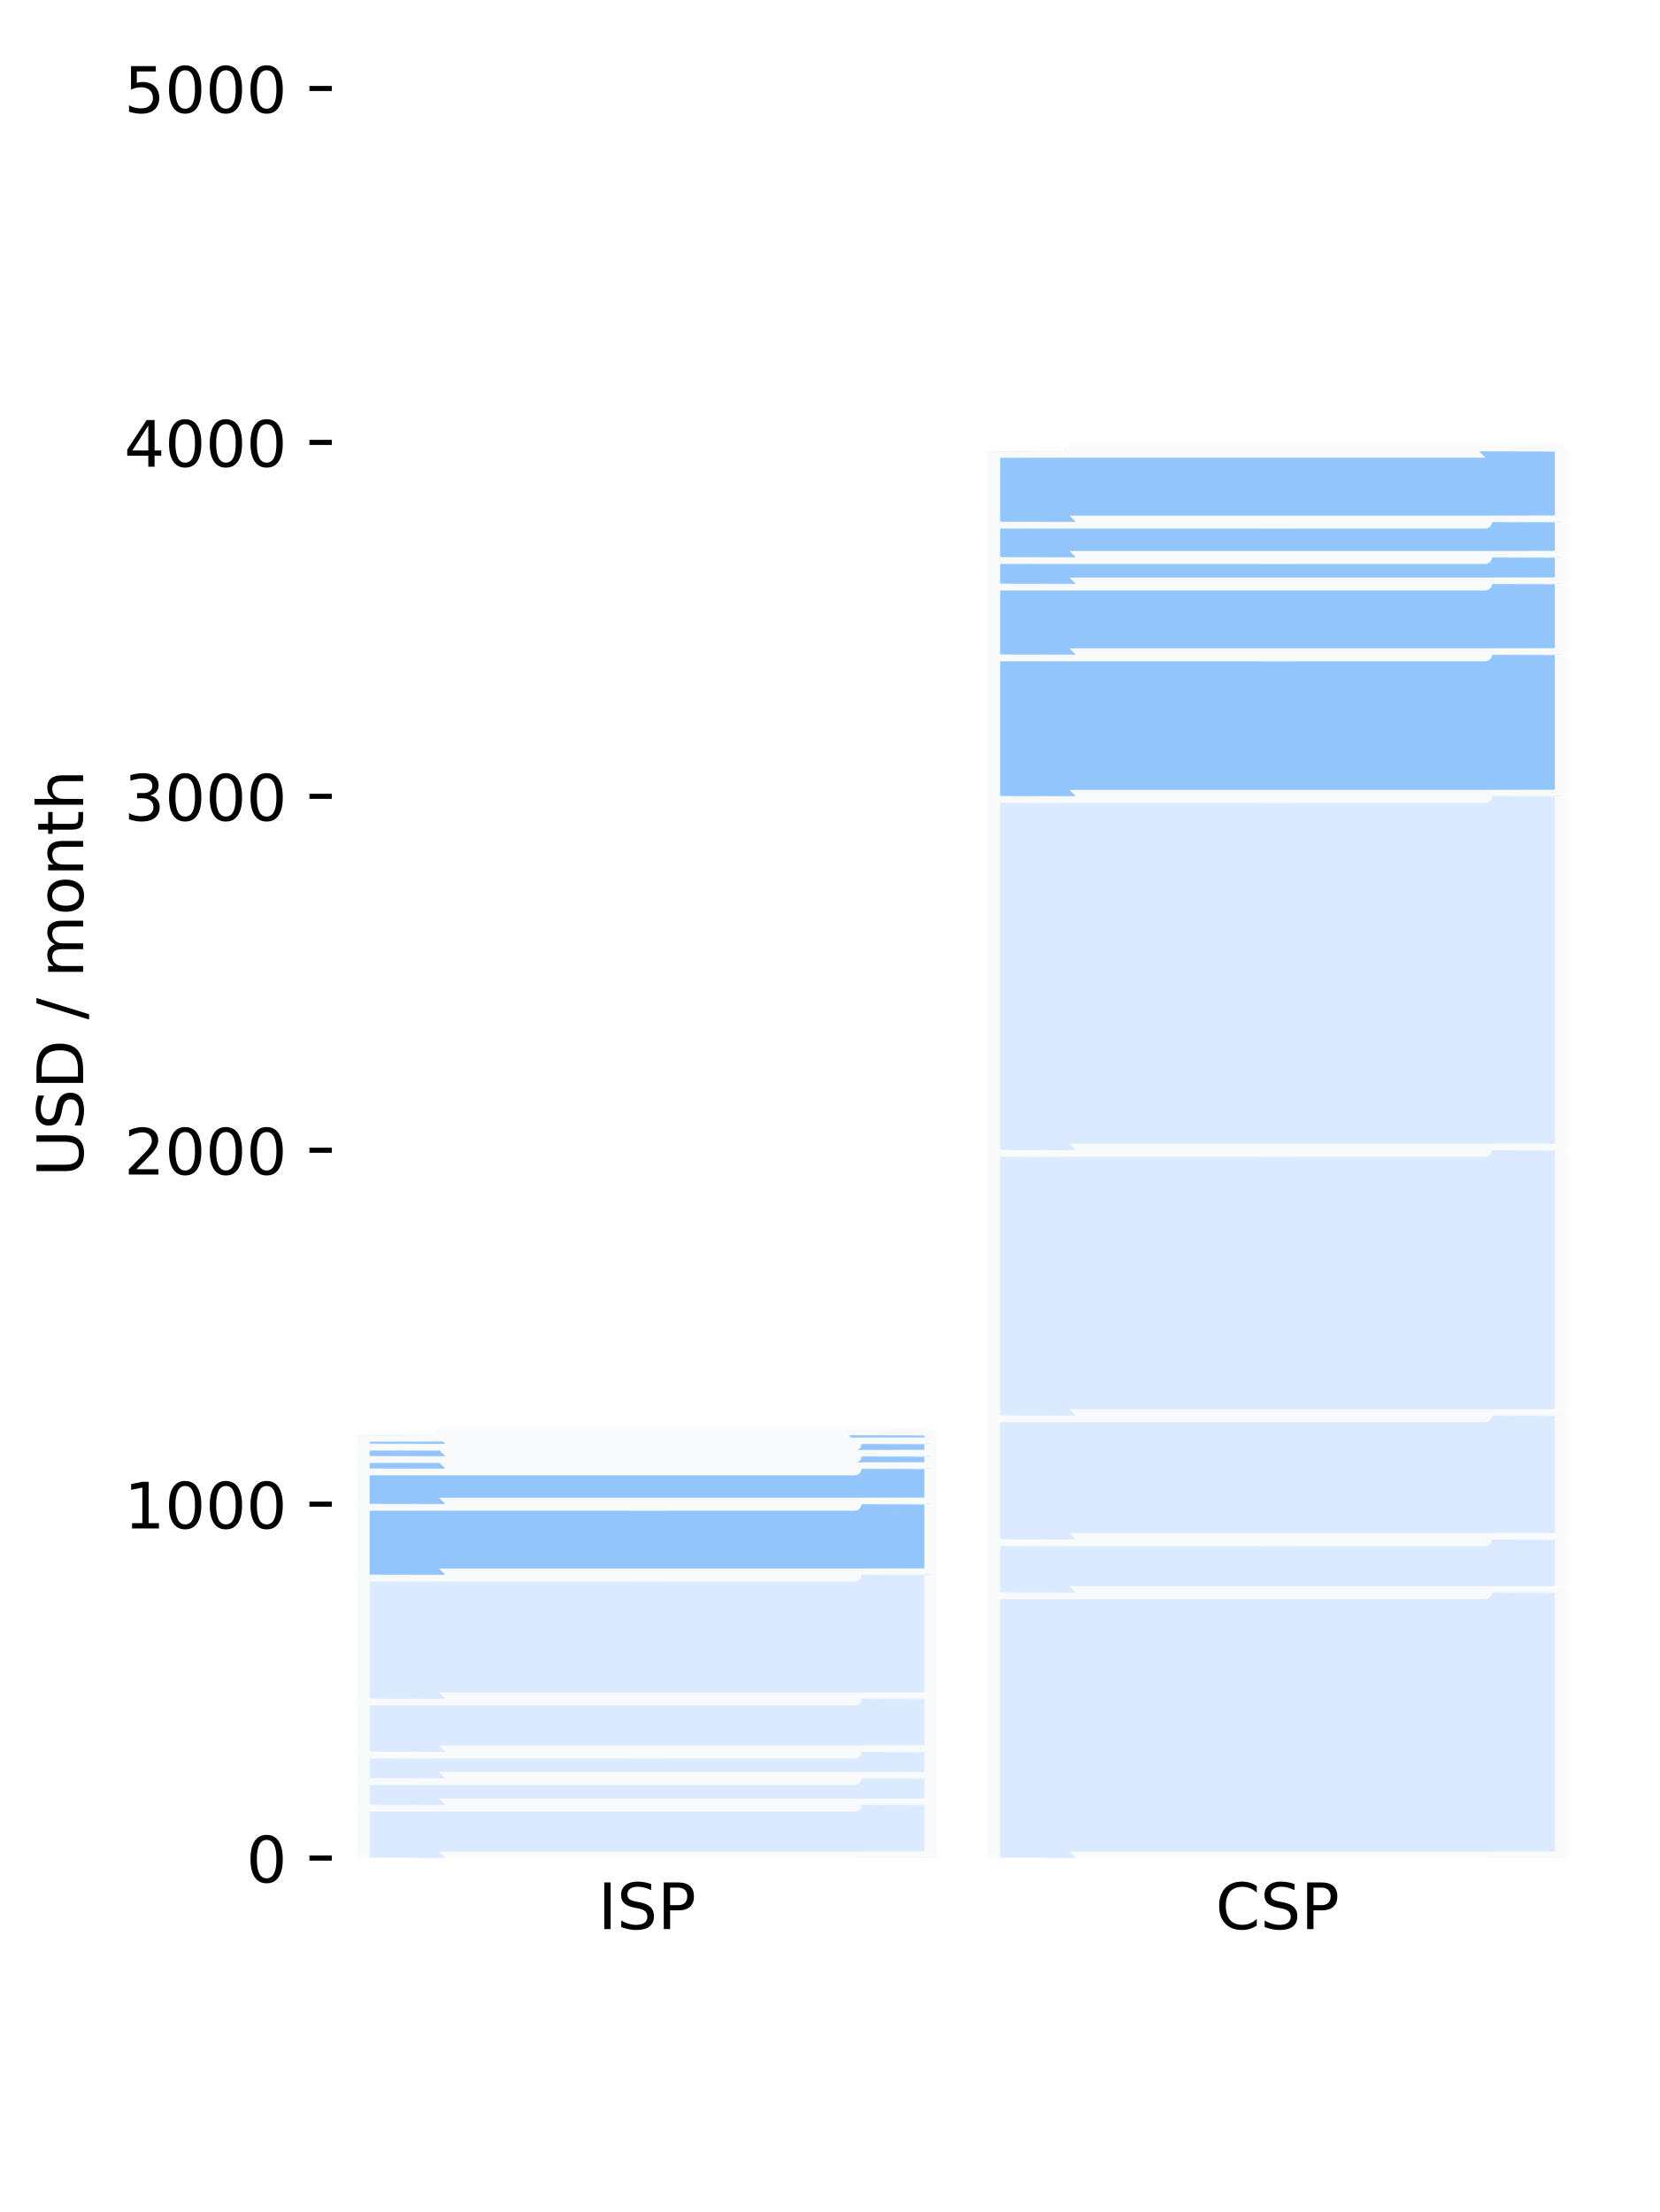
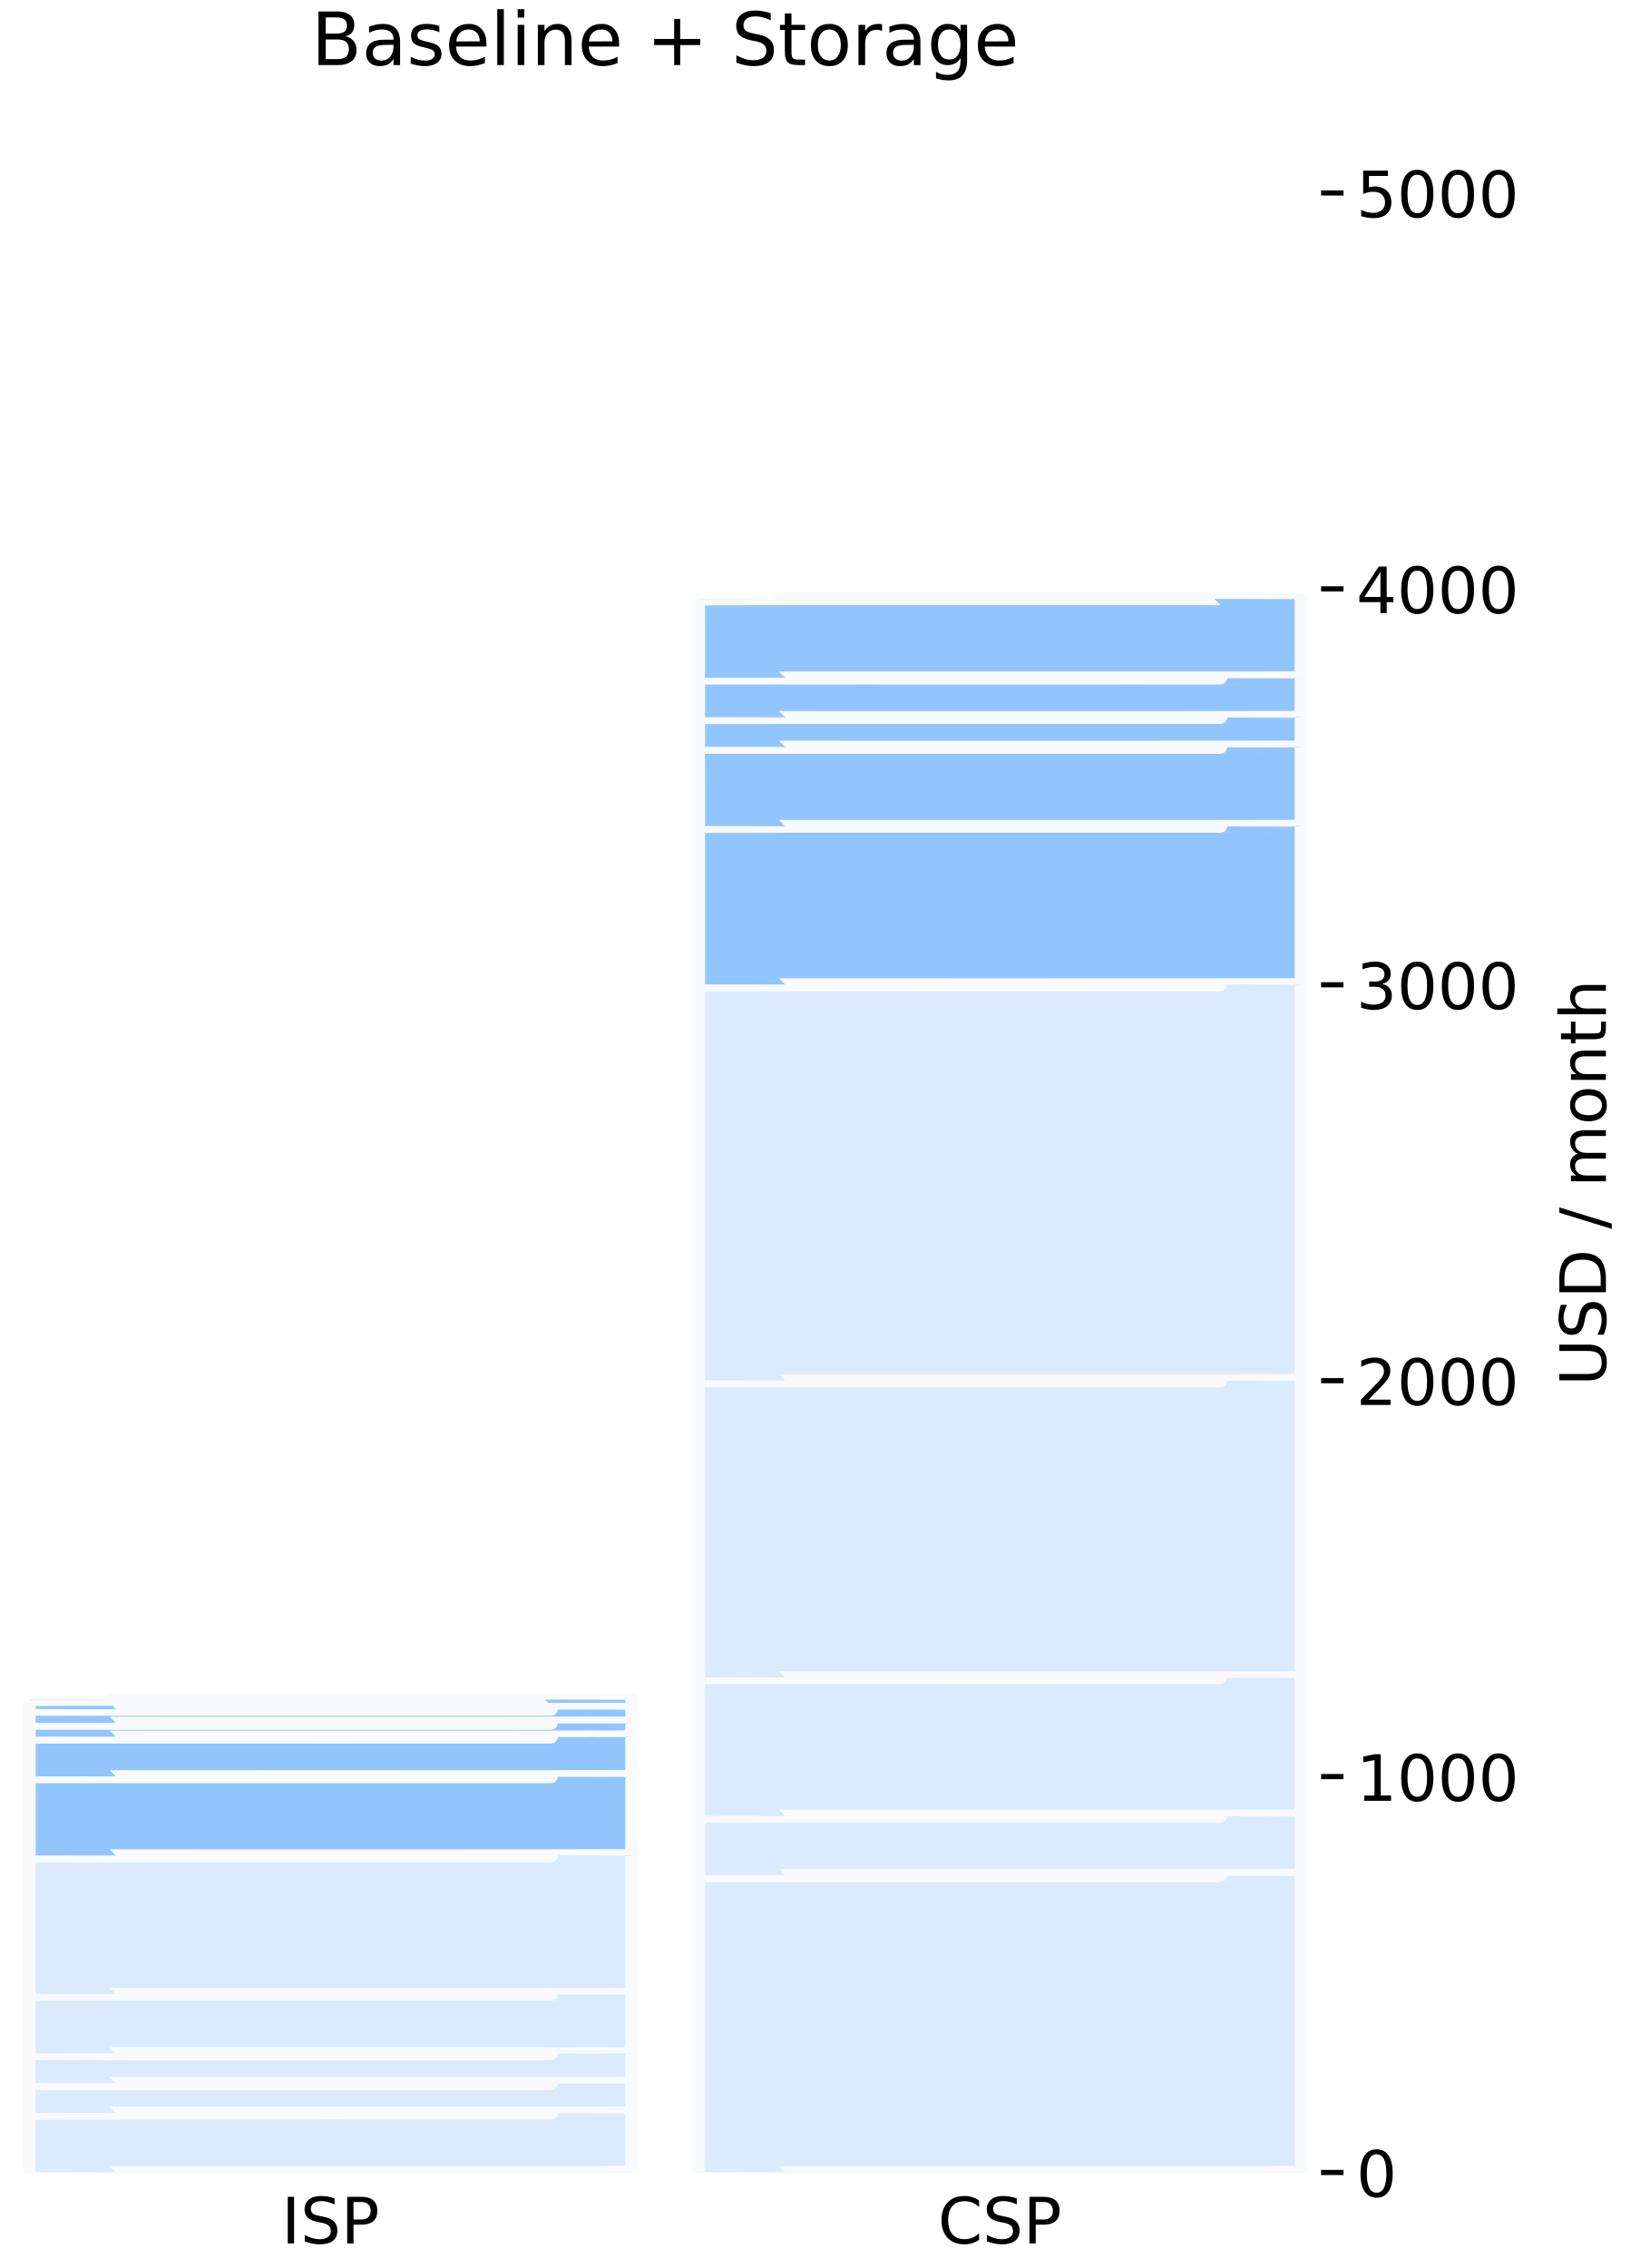
- <svg xmlns="http://www.w3.org/2000/svg" xmlns:xlink="http://www.w3.org/1999/xlink" width="259.2pt" height="345.6pt" viewBox="0 0 259.2 345.6" version="1.1">
+ <svg xmlns="http://www.w3.org/2000/svg" xmlns:xlink="http://www.w3.org/1999/xlink" width="255.031pt" height="354.718pt" viewBox="0 0 255.031 354.718" version="1.1">
  <defs>
    <style type="text/css">*{stroke-linejoin: round; stroke-linecap: butt}</style>
  </defs>
  <g id="figure_1">
    <g id="patch_1">
-       <path d="M 0 345.6  L 259.2 345.6  L 259.2 0  L 0 0  L 0 345.6  z " style="fill: none; opacity: 0" />
+       <path d="M 0 354.718  L 255.031 354.718  L 255.031 0  L 0 0  L 0 354.718  z " style="fill: none; opacity: 0" />
    </g>
    <g id="axes_1">
      <g id="patch_2">
-         <path d="M 51.84 290.304  L 248.832 290.304  L 248.832 13.824  L 51.84 13.824  L 51.84 290.304  z " style="fill: none" />
+         <path d="M 1.44 339.778  L 206.64 339.778  L 206.64 30.178  L 1.44 30.178  L 1.44 339.778  z " style="fill: none" />
      </g>
      <g id="patch_3">
-         <path d="M 104.043 290.304  L 98.133 290.304  Q 145.411 290.304 145.411 290.277  L 145.411 282.036  Q 145.411 282.01 98.133 282.01  L 104.043 282.01  Q 56.765 282.01 56.765 282.036  L 56.765 290.277  Q 56.765 290.304 104.043 290.304  z " clip-path="url(#p97efce671c)" style="fill: #dbeafe; stroke: #f8fafc; stroke-width: 2; stroke-linejoin: miter" />
+         <path d="M 54.834 339.778  L 48.552 339.778  Q 98.805 339.778 98.805 339.748  L 98.805 330.52  Q 98.805 330.49 48.552 330.49  L 54.834 330.49  Q 4.581 330.49 4.581 330.52  L 4.581 339.748  Q 4.581 339.778 54.834 339.778  z " clip-path="url(#pb05c12cb62)" style="fill: #dbeafe; stroke: #f8fafc; stroke-width: 2; stroke-linejoin: miter" />
      </g>
      <g id="patch_4">
-         <path d="M 104.043 282.01  L 98.133 282.01  Q 145.411 282.01 145.411 281.983  L 145.411 277.889  Q 145.411 277.862 98.133 277.862  L 104.043 277.862  Q 56.765 277.862 56.765 277.889  L 56.765 281.983  Q 56.765 282.01 104.043 282.01  z " clip-path="url(#p97efce671c)" style="fill: #dbeafe; stroke: #f8fafc; stroke-width: 2; stroke-linejoin: miter" />
+         <path d="M 54.834 330.49  L 48.552 330.49  Q 98.805 330.49 98.805 330.46  L 98.805 325.876  Q 98.805 325.846 48.552 325.846  L 54.834 325.846  Q 4.581 325.846 4.581 325.876  L 4.581 330.46  Q 4.581 330.49 54.834 330.49  z " clip-path="url(#pb05c12cb62)" style="fill: #dbeafe; stroke: #f8fafc; stroke-width: 2; stroke-linejoin: miter" />
      </g>
      <g id="patch_5">
-         <path d="M 104.043 277.862  L 98.133 277.862  Q 145.411 277.862 145.411 277.836  L 145.411 273.742  Q 145.411 273.715 98.133 273.715  L 104.043 273.715  Q 56.765 273.715 56.765 273.742  L 56.765 277.836  Q 56.765 277.862 104.043 277.862  z " clip-path="url(#p97efce671c)" style="fill: #dbeafe; stroke: #f8fafc; stroke-width: 2; stroke-linejoin: miter" />
+         <path d="M 54.834 325.846  L 48.552 325.846  Q 98.805 325.846 98.805 325.816  L 98.805 321.232  Q 98.805 321.202 48.552 321.202  L 54.834 321.202  Q 4.581 321.202 4.581 321.232  L 4.581 325.816  Q 4.581 325.846 54.834 325.846  z " clip-path="url(#pb05c12cb62)" style="fill: #dbeafe; stroke: #f8fafc; stroke-width: 2; stroke-linejoin: miter" />
      </g>
      <g id="patch_6">
-         <path d="M 104.043 273.715  L 98.133 273.715  Q 145.411 273.715 145.411 273.689  L 145.411 265.447  Q 145.411 265.421 98.133 265.421  L 104.043 265.421  Q 56.765 265.421 56.765 265.447  L 56.765 273.689  Q 56.765 273.715 104.043 273.715  z " clip-path="url(#p97efce671c)" style="fill: #dbeafe; stroke: #f8fafc; stroke-width: 2; stroke-linejoin: miter" />
+         <path d="M 54.834 321.202  L 48.552 321.202  Q 98.805 321.202 98.805 321.172  L 98.805 311.944  Q 98.805 311.914 48.552 311.914  L 54.834 311.914  Q 4.581 311.914 4.581 311.944  L 4.581 321.172  Q 4.581 321.202 54.834 321.202  z " clip-path="url(#pb05c12cb62)" style="fill: #dbeafe; stroke: #f8fafc; stroke-width: 2; stroke-linejoin: miter" />
      </g>
      <g id="patch_7">
-         <path d="M 104.043 265.421  L 98.133 265.421  Q 145.411 265.421 145.411 265.394  L 145.411 246.094  Q 145.411 246.067 98.133 246.067  L 104.043 246.067  Q 56.765 246.067 56.765 246.094  L 56.765 265.394  Q 56.765 265.421 104.043 265.421  z " clip-path="url(#p97efce671c)" style="fill: #dbeafe; stroke: #f8fafc; stroke-width: 2; stroke-linejoin: miter" />
+         <path d="M 54.834 311.914  L 48.552 311.914  Q 98.805 311.914 98.805 311.884  L 98.805 290.272  Q 98.805 290.242 48.552 290.242  L 54.834 290.242  Q 4.581 290.242 4.581 290.272  L 4.581 311.884  Q 4.581 311.914 54.834 311.914  z " clip-path="url(#pb05c12cb62)" style="fill: #dbeafe; stroke: #f8fafc; stroke-width: 2; stroke-linejoin: miter" />
      </g>
      <g id="patch_8">
-         <path d="M 104.043 246.067  L 98.133 246.067  Q 145.411 246.067 145.411 246.041  L 145.411 235.035  Q 145.411 235.008 98.133 235.008  L 104.043 235.008  Q 56.765 235.008 56.765 235.035  L 56.765 246.041  Q 56.765 246.067 104.043 246.067  z " clip-path="url(#p97efce671c)" style="fill: #93c5fd; stroke: #f8fafc; stroke-width: 2; stroke-linejoin: miter" />
+         <path d="M 54.834 290.242  L 48.552 290.242  Q 98.805 290.242 98.805 290.212  L 98.805 277.888  Q 98.805 277.858 48.552 277.858  L 54.834 277.858  Q 4.581 277.858 4.581 277.888  L 4.581 290.212  Q 4.581 290.242 54.834 290.242  z " clip-path="url(#pb05c12cb62)" style="fill: #93c5fd; stroke: #f8fafc; stroke-width: 2; stroke-linejoin: miter" />
      </g>
      <g id="patch_9">
-         <path d="M 104.043 235.008  L 98.133 235.008  Q 145.411 235.008 145.411 234.981  L 145.411 229.505  Q 145.411 229.478 98.133 229.478  L 104.043 229.478  Q 56.765 229.478 56.765 229.505  L 56.765 234.981  Q 56.765 235.008 104.043 235.008  z " clip-path="url(#p97efce671c)" style="fill: #93c5fd; stroke: #f8fafc; stroke-width: 2; stroke-linejoin: miter" />
+         <path d="M 54.834 277.858  L 48.552 277.858  Q 98.805 277.858 98.805 277.828  L 98.805 271.696  Q 98.805 271.666 48.552 271.666  L 54.834 271.666  Q 4.581 271.666 4.581 271.696  L 4.581 277.828  Q 4.581 277.858 54.834 277.858  z " clip-path="url(#pb05c12cb62)" style="fill: #93c5fd; stroke: #f8fafc; stroke-width: 2; stroke-linejoin: miter" />
      </g>
      <g id="patch_10">
-         <path d="M 104.043 229.478  L 98.133 229.478  Q 145.411 229.478 145.411 229.452  L 145.411 227.57  Q 145.411 227.543 98.133 227.543  L 104.043 227.543  Q 56.765 227.543 56.765 227.57  L 56.765 229.452  Q 56.765 229.478 104.043 229.478  z " clip-path="url(#p97efce671c)" style="fill: #93c5fd; stroke: #f8fafc; stroke-width: 2; stroke-linejoin: miter" />
+         <path d="M 54.834 271.666  L 48.552 271.666  Q 98.805 271.666 98.805 271.636  L 98.805 269.529  Q 98.805 269.499 48.552 269.499  L 54.834 269.499  Q 4.581 269.499 4.581 269.529  L 4.581 271.636  Q 4.581 271.666 54.834 271.666  z " clip-path="url(#pb05c12cb62)" style="fill: #93c5fd; stroke: #f8fafc; stroke-width: 2; stroke-linejoin: miter" />
      </g>
      <g id="patch_11">
-         <path d="M 104.043 227.543  L 98.133 227.543  Q 145.411 227.543 145.411 227.516  L 145.411 225.634  Q 145.411 225.608 98.133 225.608  L 104.043 225.608  Q 56.765 225.608 56.765 225.634  L 56.765 227.516  Q 56.765 227.543 104.043 227.543  z " clip-path="url(#p97efce671c)" style="fill: #93c5fd; stroke: #f8fafc; stroke-width: 2; stroke-linejoin: miter" />
+         <path d="M 54.834 269.499  L 48.552 269.499  Q 98.805 269.499 98.805 269.469  L 98.805 267.362  Q 98.805 267.332 48.552 267.332  L 54.834 267.332  Q 4.581 267.332 4.581 267.362  L 4.581 269.469  Q 4.581 269.499 54.834 269.499  z " clip-path="url(#pb05c12cb62)" style="fill: #93c5fd; stroke: #f8fafc; stroke-width: 2; stroke-linejoin: miter" />
      </g>
      <g id="patch_12">
-         <path d="M 104.043 225.608  L 98.133 225.608  Q 145.411 225.608 145.411 225.581  L 145.411 224.252  Q 145.411 224.225 98.133 224.225  L 104.043 224.225  Q 56.765 224.225 56.765 224.252  L 56.765 225.581  Q 56.765 225.608 104.043 225.608  z " clip-path="url(#p97efce671c)" style="fill: #93c5fd; stroke: #f8fafc; stroke-width: 2; stroke-linejoin: miter" />
+         <path d="M 54.834 267.332  L 48.552 267.332  Q 98.805 267.332 98.805 267.302  L 98.805 265.814  Q 98.805 265.784 48.552 265.784  L 54.834 265.784  Q 4.581 265.784 4.581 265.814  L 4.581 267.302  Q 4.581 267.332 54.834 267.332  z " clip-path="url(#pb05c12cb62)" style="fill: #93c5fd; stroke: #f8fafc; stroke-width: 2; stroke-linejoin: miter" />
      </g>
      <g id="patch_13">
-         <path d="M 202.539 290.304  L 196.629 290.304  Q 243.907 290.304 243.907 290.277  L 243.907 248.859  Q 243.907 248.832 196.629 248.832  L 202.539 248.832  Q 155.261 248.832 155.261 248.859  L 155.261 290.277  Q 155.261 290.304 202.539 290.304  z " clip-path="url(#p97efce671c)" style="fill: #dbeafe; stroke: #f8fafc; stroke-width: 2; stroke-linejoin: miter" />
+         <path d="M 159.528 339.778  L 153.246 339.778  Q 203.499 339.778 203.499 339.748  L 203.499 293.368  Q 203.499 293.338 153.246 293.338  L 159.528 293.338  Q 109.275 293.338 109.275 293.368  L 109.275 339.748  Q 109.275 339.778 159.528 339.778  z " clip-path="url(#pb05c12cb62)" style="fill: #dbeafe; stroke: #f8fafc; stroke-width: 2; stroke-linejoin: miter" />
      </g>
      <g id="patch_14">
-         <path d="M 202.539 248.832  L 196.629 248.832  Q 243.907 248.832 243.907 248.805  L 243.907 240.564  Q 243.907 240.538 196.629 240.538  L 202.539 240.538  Q 155.261 240.538 155.261 240.564  L 155.261 248.805  Q 155.261 248.832 202.539 248.832  z " clip-path="url(#p97efce671c)" style="fill: #dbeafe; stroke: #f8fafc; stroke-width: 2; stroke-linejoin: miter" />
+         <path d="M 159.528 293.338  L 153.246 293.338  Q 203.499 293.338 203.499 293.308  L 203.499 284.08  Q 203.499 284.05 153.246 284.05  L 159.528 284.05  Q 109.275 284.05 109.275 284.08  L 109.275 293.308  Q 109.275 293.338 159.528 293.338  z " clip-path="url(#pb05c12cb62)" style="fill: #dbeafe; stroke: #f8fafc; stroke-width: 2; stroke-linejoin: miter" />
      </g>
      <g id="patch_15">
-         <path d="M 202.539 240.538  L 196.629 240.538  Q 243.907 240.538 243.907 240.511  L 243.907 221.211  Q 243.907 221.184 196.629 221.184  L 202.539 221.184  Q 155.261 221.184 155.261 221.211  L 155.261 240.511  Q 155.261 240.538 202.539 240.538  z " clip-path="url(#p97efce671c)" style="fill: #dbeafe; stroke: #f8fafc; stroke-width: 2; stroke-linejoin: miter" />
+         <path d="M 159.528 284.05  L 153.246 284.05  Q 203.499 284.05 203.499 284.02  L 203.499 262.408  Q 203.499 262.378 153.246 262.378  L 159.528 262.378  Q 109.275 262.378 109.275 262.408  L 109.275 284.02  Q 109.275 284.05 159.528 284.05  z " clip-path="url(#pb05c12cb62)" style="fill: #dbeafe; stroke: #f8fafc; stroke-width: 2; stroke-linejoin: miter" />
      </g>
      <g id="patch_16">
-         <path d="M 202.539 221.184  L 196.629 221.184  Q 243.907 221.184 243.907 221.157  L 243.907 179.739  Q 243.907 179.712 196.629 179.712  L 202.539 179.712  Q 155.261 179.712 155.261 179.739  L 155.261 221.157  Q 155.261 221.184 202.539 221.184  z " clip-path="url(#p97efce671c)" style="fill: #dbeafe; stroke: #f8fafc; stroke-width: 2; stroke-linejoin: miter" />
+         <path d="M 159.528 262.378  L 153.246 262.378  Q 203.499 262.378 203.499 262.348  L 203.499 215.968  Q 203.499 215.938 153.246 215.938  L 159.528 215.938  Q 109.275 215.938 109.275 215.968  L 109.275 262.348  Q 109.275 262.378 159.528 262.378  z " clip-path="url(#pb05c12cb62)" style="fill: #dbeafe; stroke: #f8fafc; stroke-width: 2; stroke-linejoin: miter" />
      </g>
      <g id="patch_17">
-         <path d="M 202.539 179.712  L 196.629 179.712  Q 243.907 179.712 243.907 179.685  L 243.907 124.443  Q 243.907 124.416 196.629 124.416  L 202.539 124.416  Q 155.261 124.416 155.261 124.443  L 155.261 179.685  Q 155.261 179.712 202.539 179.712  z " clip-path="url(#p97efce671c)" style="fill: #dbeafe; stroke: #f8fafc; stroke-width: 2; stroke-linejoin: miter" />
+         <path d="M 159.528 215.938  L 153.246 215.938  Q 203.499 215.938 203.499 215.908  L 203.499 154.048  Q 203.499 154.018 153.246 154.018  L 159.528 154.018  Q 109.275 154.018 109.275 154.048  L 109.275 215.908  Q 109.275 215.938 159.528 215.938  z " clip-path="url(#pb05c12cb62)" style="fill: #dbeafe; stroke: #f8fafc; stroke-width: 2; stroke-linejoin: miter" />
      </g>
      <g id="patch_18">
-         <path d="M 202.539 124.416  L 196.629 124.416  Q 243.907 124.416 243.907 124.389  L 243.907 102.324  Q 243.907 102.298 196.629 102.298  L 202.539 102.298  Q 155.261 102.298 155.261 102.324  L 155.261 124.389  Q 155.261 124.416 202.539 124.416  z " clip-path="url(#p97efce671c)" style="fill: #93c5fd; stroke: #f8fafc; stroke-width: 2; stroke-linejoin: miter" />
+         <path d="M 159.528 154.018  L 153.246 154.018  Q 203.499 154.018 203.499 153.988  L 203.499 129.28  Q 203.499 129.25 153.246 129.25  L 159.528 129.25  Q 109.275 129.25 109.275 129.28  L 109.275 153.988  Q 109.275 154.018 159.528 154.018  z " clip-path="url(#pb05c12cb62)" style="fill: #93c5fd; stroke: #f8fafc; stroke-width: 2; stroke-linejoin: miter" />
      </g>
      <g id="patch_19">
-         <path d="M 202.539 102.298  L 196.629 102.298  Q 243.907 102.298 243.907 102.271  L 243.907 91.265  Q 243.907 91.238 196.629 91.238  L 202.539 91.238  Q 155.261 91.238 155.261 91.265  L 155.261 102.271  Q 155.261 102.298 202.539 102.298  z " clip-path="url(#p97efce671c)" style="fill: #93c5fd; stroke: #f8fafc; stroke-width: 2; stroke-linejoin: miter" />
+         <path d="M 159.528 129.25  L 153.246 129.25  Q 203.499 129.25 203.499 129.22  L 203.499 116.896  Q 203.499 116.866 153.246 116.866  L 159.528 116.866  Q 109.275 116.866 109.275 116.896  L 109.275 129.22  Q 109.275 129.25 159.528 129.25  z " clip-path="url(#pb05c12cb62)" style="fill: #93c5fd; stroke: #f8fafc; stroke-width: 2; stroke-linejoin: miter" />
      </g>
      <g id="patch_20">
-         <path d="M 202.539 91.238  L 196.629 91.238  Q 243.907 91.238 243.907 91.212  L 243.907 87.118  Q 243.907 87.091 196.629 87.091  L 202.539 87.091  Q 155.261 87.091 155.261 87.118  L 155.261 91.212  Q 155.261 91.238 202.539 91.238  z " clip-path="url(#p97efce671c)" style="fill: #93c5fd; stroke: #f8fafc; stroke-width: 2; stroke-linejoin: miter" />
+         <path d="M 159.528 116.866  L 153.246 116.866  Q 203.499 116.866 203.499 116.836  L 203.499 112.252  Q 203.499 112.222 153.246 112.222  L 159.528 112.222  Q 109.275 112.222 109.275 112.252  L 109.275 116.836  Q 109.275 116.866 159.528 116.866  z " clip-path="url(#pb05c12cb62)" style="fill: #93c5fd; stroke: #f8fafc; stroke-width: 2; stroke-linejoin: miter" />
      </g>
      <g id="patch_21">
-         <path d="M 202.539 87.091  L 196.629 87.091  Q 243.907 87.091 243.907 87.065  L 243.907 81.588  Q 243.907 81.562 196.629 81.562  L 202.539 81.562  Q 155.261 81.562 155.261 81.588  L 155.261 87.065  Q 155.261 87.091 202.539 87.091  z " clip-path="url(#p97efce671c)" style="fill: #93c5fd; stroke: #f8fafc; stroke-width: 2; stroke-linejoin: miter" />
+         <path d="M 159.528 112.222  L 153.246 112.222  Q 203.499 112.222 203.499 112.192  L 203.499 106.06  Q 203.499 106.03 153.246 106.03  L 159.528 106.03  Q 109.275 106.03 109.275 106.06  L 109.275 112.192  Q 109.275 112.222 159.528 112.222  z " clip-path="url(#pb05c12cb62)" style="fill: #93c5fd; stroke: #f8fafc; stroke-width: 2; stroke-linejoin: miter" />
      </g>
      <g id="patch_22">
-         <path d="M 202.539 81.562  L 196.629 81.562  Q 243.907 81.562 243.907 81.535  L 243.907 70.529  Q 243.907 70.502 196.629 70.502  L 202.539 70.502  Q 155.261 70.502 155.261 70.529  L 155.261 81.535  Q 155.261 81.562 202.539 81.562  z " clip-path="url(#p97efce671c)" style="fill: #93c5fd; stroke: #f8fafc; stroke-width: 2; stroke-linejoin: miter" />
+         <path d="M 159.528 106.03  L 153.246 106.03  Q 203.499 106.03 203.499 106  L 203.499 93.676  Q 203.499 93.646 153.246 93.646  L 159.528 93.646  Q 109.275 93.646 109.275 93.676  L 109.275 106  Q 109.275 106.03 159.528 106.03  z " clip-path="url(#pb05c12cb62)" style="fill: #93c5fd; stroke: #f8fafc; stroke-width: 2; stroke-linejoin: miter" />
      </g>
      <g id="matplotlib.axis_1">
        <g id="xtick_1">
          <g id="line2d_1" />
          <g id="text_1">
-             <g transform="translate(93.42394 301.4017) scale(0.1 -0.1)">
+             <g transform="translate(44.029 350.8759) scale(0.1 -0.1)">
              <defs>
                <path id="DejaVuSans-2c" d="M 628 4666  L 1259 4666  L 1259 0  L 628 0  L 628 4666  z " transform="scale(0.015625)" />
                <path id="DejaVuSans-36" d="M 3425 4513  L 3425 3897  Q 3066 4069 2747 4153  Q 2428 4238 2131 4238  Q 1616 4238 1336 4038  Q 1056 3838 1056 3469  Q 1056 3159 1242 3001  Q 1428 2844 1947 2747  L 2328 2669  Q 3034 2534 3370 2195  Q 3706 1856 3706 1288  Q 3706 609 3251 259  Q 2797 -91 1919 -91  Q 1588 -91 1214 -16  Q 841 59 441 206  L 441 856  Q 825 641 1194 531  Q 1563 422 1919 422  Q 2459 422 2753 634  Q 3047 847 3047 1241  Q 3047 1584 2836 1778  Q 2625 1972 2144 2069  L 1759 2144  Q 1053 2284 737 2584  Q 422 2884 422 3419  Q 422 4038 858 4394  Q 1294 4750 2059 4750  Q 2388 4750 2728 4690  Q 3069 4631 3425 4513  z " transform="scale(0.015625)" />
                <path id="DejaVuSans-33" d="M 1259 4147  L 1259 2394  L 2053 2394  Q 2494 2394 2734 2622  Q 2975 2850 2975 3272  Q 2975 3691 2734 3919  Q 2494 4147 2053 4147  L 1259 4147  z M 628 4666  L 2053 4666  Q 2838 4666 3239 4311  Q 3641 3956 3641 3272  Q 3641 2581 3239 2228  Q 2838 1875 2053 1875  L 1259 1875  L 1259 0  L 628 0  L 628 4666  z " transform="scale(0.015625)" />
              </defs>
              <use xlink:href="#DejaVuSans-2c" />
              <use xlink:href="#DejaVuSans-36" transform="translate(29.5 0)" />
              <use xlink:href="#DejaVuSans-33" transform="translate(92.98438 0)" />
            </g>
          </g>
        </g>
        <g id="xtick_2">
          <g id="line2d_2" />
          <g id="text_2">
-             <g transform="translate(189.9035 301.4017) scale(0.1 -0.1)">
+             <g transform="translate(146.7065 350.8759) scale(0.1 -0.1)">
              <defs>
                <path id="DejaVuSans-26" d="M 4122 4306  L 4122 3641  Q 3803 3938 3442 4084  Q 3081 4231 2675 4231  Q 1875 4231 1450 3742  Q 1025 3253 1025 2328  Q 1025 1406 1450 917  Q 1875 428 2675 428  Q 3081 428 3442 575  Q 3803 722 4122 1019  L 4122 359  Q 3791 134 3420 21  Q 3050 -91 2638 -91  Q 1578 -91 968 557  Q 359 1206 359 2328  Q 359 3453 968 4101  Q 1578 4750 2638 4750  Q 3056 4750 3426 4639  Q 3797 4528 4122 4306  z " transform="scale(0.015625)" />
              </defs>
              <use xlink:href="#DejaVuSans-26" />
              <use xlink:href="#DejaVuSans-36" transform="translate(69.82812 0)" />
              <use xlink:href="#DejaVuSans-33" transform="translate(133.3125 0)" />
            </g>
          </g>
        </g>
      </g>
      <g id="matplotlib.axis_2">
        <g id="ytick_1">
          <g id="line2d_3">
            <defs>
-               <path id="m1641be51a8" d="M 0 0  L -3.5 0  " style="stroke: #000000; stroke-width: 0.8" />
+               <path id="mb7cef22478" d="M 0 0  L 3.5 0  " style="stroke: #000000; stroke-width: 0.8" />
            </defs>
            <g>
-               <use xlink:href="#m1641be51a8" x="51.84" y="290.304" style="stroke: #000000; stroke-width: 0.8" />
+               <use xlink:href="#mb7cef22478" x="206.64" y="339.778" style="stroke: #000000; stroke-width: 0.8" />
            </g>
          </g>
          <g id="text_3">
-             <g transform="translate(38.4775 294.1028) scale(0.1 -0.1)">
+             <g transform="translate(212.14 343.577) scale(0.1 -0.1)">
              <defs>
                <path id="DejaVuSans-13" d="M 2034 4250  Q 1547 4250 1301 3770  Q 1056 3291 1056 2328  Q 1056 1369 1301 889  Q 1547 409 2034 409  Q 2525 409 2770 889  Q 3016 1369 3016 2328  Q 3016 3291 2770 3770  Q 2525 4250 2034 4250  z M 2034 4750  Q 2819 4750 3233 4129  Q 3647 3509 3647 2328  Q 3647 1150 3233 529  Q 2819 -91 2034 -91  Q 1250 -91 836 529  Q 422 1150 422 2328  Q 422 3509 836 4129  Q 1250 4750 2034 4750  z " transform="scale(0.015625)" />
              </defs>
              <use xlink:href="#DejaVuSans-13" />
            </g>
          </g>
        </g>
        <g id="ytick_2">
          <g id="line2d_4">
            <g>
-               <use xlink:href="#m1641be51a8" x="51.84" y="235.008" style="stroke: #000000; stroke-width: 0.8" />
+               <use xlink:href="#mb7cef22478" x="206.64" y="277.858" style="stroke: #000000; stroke-width: 0.8" />
            </g>
          </g>
          <g id="text_4">
-             <g transform="translate(19.39 238.8068) scale(0.1 -0.1)">
+             <g transform="translate(212.14 281.657) scale(0.1 -0.1)">
              <defs>
                <path id="DejaVuSans-14" d="M 794 531  L 1825 531  L 1825 4091  L 703 3866  L 703 4441  L 1819 4666  L 2450 4666  L 2450 531  L 3481 531  L 3481 0  L 794 0  L 794 531  z " transform="scale(0.015625)" />
              </defs>
              <use xlink:href="#DejaVuSans-14" />
              <use xlink:href="#DejaVuSans-13" transform="translate(63.625 0)" />
              <use xlink:href="#DejaVuSans-13" transform="translate(127.25 0)" />
              <use xlink:href="#DejaVuSans-13" transform="translate(190.875 0)" />
            </g>
          </g>
        </g>
        <g id="ytick_3">
          <g id="line2d_5">
            <g>
-               <use xlink:href="#m1641be51a8" x="51.84" y="179.712" style="stroke: #000000; stroke-width: 0.8" />
+               <use xlink:href="#mb7cef22478" x="206.64" y="215.938" style="stroke: #000000; stroke-width: 0.8" />
            </g>
          </g>
          <g id="text_5">
-             <g transform="translate(19.39 183.5108) scale(0.1 -0.1)">
+             <g transform="translate(212.14 219.737) scale(0.1 -0.1)">
              <defs>
                <path id="DejaVuSans-15" d="M 1228 531  L 3431 531  L 3431 0  L 469 0  L 469 531  Q 828 903 1448 1529  Q 2069 2156 2228 2338  Q 2531 2678 2651 2914  Q 2772 3150 2772 3378  Q 2772 3750 2511 3984  Q 2250 4219 1831 4219  Q 1534 4219 1204 4116  Q 875 4013 500 3803  L 500 4441  Q 881 4594 1212 4672  Q 1544 4750 1819 4750  Q 2544 4750 2975 4387  Q 3406 4025 3406 3419  Q 3406 3131 3298 2873  Q 3191 2616 2906 2266  Q 2828 2175 2409 1742  Q 1991 1309 1228 531  z " transform="scale(0.015625)" />
              </defs>
              <use xlink:href="#DejaVuSans-15" />
              <use xlink:href="#DejaVuSans-13" transform="translate(63.625 0)" />
              <use xlink:href="#DejaVuSans-13" transform="translate(127.25 0)" />
              <use xlink:href="#DejaVuSans-13" transform="translate(190.875 0)" />
            </g>
          </g>
        </g>
        <g id="ytick_4">
          <g id="line2d_6">
            <g>
-               <use xlink:href="#m1641be51a8" x="51.84" y="124.416" style="stroke: #000000; stroke-width: 0.8" />
+               <use xlink:href="#mb7cef22478" x="206.64" y="154.018" style="stroke: #000000; stroke-width: 0.8" />
            </g>
          </g>
          <g id="text_6">
-             <g transform="translate(19.39 128.2148) scale(0.1 -0.1)">
+             <g transform="translate(212.14 157.817) scale(0.1 -0.1)">
              <defs>
                <path id="DejaVuSans-16" d="M 2597 2516  Q 3050 2419 3304 2112  Q 3559 1806 3559 1356  Q 3559 666 3084 287  Q 2609 -91 1734 -91  Q 1441 -91 1130 -33  Q 819 25 488 141  L 488 750  Q 750 597 1062 519  Q 1375 441 1716 441  Q 2309 441 2620 675  Q 2931 909 2931 1356  Q 2931 1769 2642 2001  Q 2353 2234 1838 2234  L 1294 2234  L 1294 2753  L 1863 2753  Q 2328 2753 2575 2939  Q 2822 3125 2822 3475  Q 2822 3834 2567 4026  Q 2313 4219 1838 4219  Q 1578 4219 1281 4162  Q 984 4106 628 3988  L 628 4550  Q 988 4650 1302 4700  Q 1616 4750 1894 4750  Q 2613 4750 3031 4423  Q 3450 4097 3450 3541  Q 3450 3153 3228 2886  Q 3006 2619 2597 2516  z " transform="scale(0.015625)" />
              </defs>
              <use xlink:href="#DejaVuSans-16" />
              <use xlink:href="#DejaVuSans-13" transform="translate(63.625 0)" />
              <use xlink:href="#DejaVuSans-13" transform="translate(127.25 0)" />
              <use xlink:href="#DejaVuSans-13" transform="translate(190.875 0)" />
            </g>
          </g>
        </g>
        <g id="ytick_5">
          <g id="line2d_7">
            <g>
-               <use xlink:href="#m1641be51a8" x="51.84" y="69.12" style="stroke: #000000; stroke-width: 0.8" />
+               <use xlink:href="#mb7cef22478" x="206.64" y="92.098" style="stroke: #000000; stroke-width: 0.8" />
            </g>
          </g>
          <g id="text_7">
-             <g transform="translate(19.39 72.91883) scale(0.1 -0.1)">
+             <g transform="translate(212.14 95.89703) scale(0.1 -0.1)">
              <defs>
                <path id="DejaVuSans-17" d="M 2419 4116  L 825 1625  L 2419 1625  L 2419 4116  z M 2253 4666  L 3047 4666  L 3047 1625  L 3713 1625  L 3713 1100  L 3047 1100  L 3047 0  L 2419 0  L 2419 1100  L 313 1100  L 313 1709  L 2253 4666  z " transform="scale(0.015625)" />
              </defs>
              <use xlink:href="#DejaVuSans-17" />
              <use xlink:href="#DejaVuSans-13" transform="translate(63.625 0)" />
              <use xlink:href="#DejaVuSans-13" transform="translate(127.25 0)" />
              <use xlink:href="#DejaVuSans-13" transform="translate(190.875 0)" />
            </g>
          </g>
        </g>
        <g id="ytick_6">
          <g id="line2d_8">
            <g>
-               <use xlink:href="#m1641be51a8" x="51.84" y="13.824" style="stroke: #000000; stroke-width: 0.8" />
+               <use xlink:href="#mb7cef22478" x="206.64" y="30.178" style="stroke: #000000; stroke-width: 0.8" />
            </g>
          </g>
          <g id="text_8">
-             <g transform="translate(19.39 17.62283) scale(0.1 -0.1)">
+             <g transform="translate(212.14 33.97703) scale(0.1 -0.1)">
              <defs>
                <path id="DejaVuSans-18" d="M 691 4666  L 3169 4666  L 3169 4134  L 1269 4134  L 1269 2991  Q 1406 3038 1543 3061  Q 1681 3084 1819 3084  Q 2600 3084 3056 2656  Q 3513 2228 3513 1497  Q 3513 744 3044 326  Q 2575 -91 1722 -91  Q 1428 -91 1123 -41  Q 819 9 494 109  L 494 744  Q 775 591 1075 516  Q 1375 441 1709 441  Q 2250 441 2565 725  Q 2881 1009 2881 1497  Q 2881 1984 2565 2268  Q 2250 2553 1709 2553  Q 1456 2553 1204 2497  Q 953 2441 691 2322  L 691 4666  z " transform="scale(0.015625)" />
              </defs>
              <use xlink:href="#DejaVuSans-18" />
              <use xlink:href="#DejaVuSans-13" transform="translate(63.625 0)" />
              <use xlink:href="#DejaVuSans-13" transform="translate(127.25 0)" />
              <use xlink:href="#DejaVuSans-13" transform="translate(190.875 0)" />
            </g>
          </g>
        </g>
        <g id="text_9">
-           <g transform="translate(12.98766 183.8374) rotate(-90) scale(0.1 -0.1)">
+           <g transform="translate(251.1884 216.7516) rotate(-90) scale(0.1 -0.1)">
            <defs>
              <path id="DejaVuSans-38" d="M 556 4666  L 1191 4666  L 1191 1831  Q 1191 1081 1462 751  Q 1734 422 2344 422  Q 2950 422 3222 751  Q 3494 1081 3494 1831  L 3494 4666  L 4128 4666  L 4128 1753  Q 4128 841 3676 375  Q 3225 -91 2344 -91  Q 1459 -91 1007 375  Q 556 841 556 1753  L 556 4666  z " transform="scale(0.015625)" />
              <path id="DejaVuSans-27" d="M 1259 4147  L 1259 519  L 2022 519  Q 2988 519 3436 956  Q 3884 1394 3884 2338  Q 3884 3275 3436 3711  Q 2988 4147 2022 4147  L 1259 4147  z M 628 4666  L 1925 4666  Q 3281 4666 3915 4102  Q 4550 3538 4550 2338  Q 4550 1131 3912 565  Q 3275 0 1925 0  L 628 0  L 628 4666  z " transform="scale(0.015625)" />
              <path id="DejaVuSans-3" transform="scale(0.015625)" />
              <path id="DejaVuSans-12" d="M 1625 4666  L 2156 4666  L 531 -594  L 0 -594  L 1625 4666  z " transform="scale(0.015625)" />
              <path id="DejaVuSans-50" d="M 3328 2828  Q 3544 3216 3844 3400  Q 4144 3584 4550 3584  Q 5097 3584 5394 3201  Q 5691 2819 5691 2113  L 5691 0  L 5113 0  L 5113 2094  Q 5113 2597 4934 2840  Q 4756 3084 4391 3084  Q 3944 3084 3684 2787  Q 3425 2491 3425 1978  L 3425 0  L 2847 0  L 2847 2094  Q 2847 2600 2669 2842  Q 2491 3084 2119 3084  Q 1678 3084 1418 2786  Q 1159 2488 1159 1978  L 1159 0  L 581 0  L 581 3500  L 1159 3500  L 1159 2956  Q 1356 3278 1631 3431  Q 1906 3584 2284 3584  Q 2666 3584 2933 3390  Q 3200 3197 3328 2828  z " transform="scale(0.015625)" />
              <path id="DejaVuSans-52" d="M 1959 3097  Q 1497 3097 1228 2736  Q 959 2375 959 1747  Q 959 1119 1226 758  Q 1494 397 1959 397  Q 2419 397 2687 759  Q 2956 1122 2956 1747  Q 2956 2369 2687 2733  Q 2419 3097 1959 3097  z M 1959 3584  Q 2709 3584 3137 3096  Q 3566 2609 3566 1747  Q 3566 888 3137 398  Q 2709 -91 1959 -91  Q 1206 -91 779 398  Q 353 888 353 1747  Q 353 2609 779 3096  Q 1206 3584 1959 3584  z " transform="scale(0.015625)" />
              <path id="DejaVuSans-51" d="M 3513 2113  L 3513 0  L 2938 0  L 2938 2094  Q 2938 2591 2744 2837  Q 2550 3084 2163 3084  Q 1697 3084 1428 2787  Q 1159 2491 1159 1978  L 1159 0  L 581 0  L 581 3500  L 1159 3500  L 1159 2956  Q 1366 3272 1645 3428  Q 1925 3584 2291 3584  Q 2894 3584 3203 3211  Q 3513 2838 3513 2113  z " transform="scale(0.015625)" />
              <path id="DejaVuSans-57" d="M 1172 4494  L 1172 3500  L 2356 3500  L 2356 3053  L 1172 3053  L 1172 1153  Q 1172 725 1289 603  Q 1406 481 1766 481  L 2356 481  L 2356 0  L 1766 0  Q 1100 0 847 248  Q 594 497 594 1153  L 594 3053  L 172 3053  L 172 3500  L 594 3500  L 594 4494  L 1172 4494  z " transform="scale(0.015625)" />
              <path id="DejaVuSans-4b" d="M 3513 2113  L 3513 0  L 2938 0  L 2938 2094  Q 2938 2591 2744 2837  Q 2550 3084 2163 3084  Q 1697 3084 1428 2787  Q 1159 2491 1159 1978  L 1159 0  L 581 0  L 581 4863  L 1159 4863  L 1159 2956  Q 1366 3272 1645 3428  Q 1925 3584 2291 3584  Q 2894 3584 3203 3211  Q 3513 2838 3513 2113  z " transform="scale(0.015625)" />
            </defs>
            <use xlink:href="#DejaVuSans-38" />
            <use xlink:href="#DejaVuSans-36" transform="translate(73.1875 0)" />
            <use xlink:href="#DejaVuSans-27" transform="translate(136.6719 0)" />
            <use xlink:href="#DejaVuSans-3" transform="translate(213.6719 0)" />
            <use xlink:href="#DejaVuSans-12" transform="translate(245.4531 0)" />
            <use xlink:href="#DejaVuSans-3" transform="translate(279.1406 0)" />
            <use xlink:href="#DejaVuSans-50" transform="translate(310.9219 0)" />
            <use xlink:href="#DejaVuSans-52" transform="translate(408.3281 0)" />
            <use xlink:href="#DejaVuSans-51" transform="translate(469.5156 0)" />
            <use xlink:href="#DejaVuSans-57" transform="translate(532.8906 0)" />
            <use xlink:href="#DejaVuSans-4b" transform="translate(572.0938 0)" />
          </g>
        </g>
      </g>
+       <g id="text_10">
+         <g transform="translate(48.68906 10.1782) scale(0.115 -0.115)">
+           <defs>
+             <path id="DejaVuSans-25" d="M 1259 2228  L 1259 519  L 2272 519  Q 2781 519 3026 730  Q 3272 941 3272 1375  Q 3272 1813 3026 2020  Q 2781 2228 2272 2228  L 1259 2228  z M 1259 4147  L 1259 2741  L 2194 2741  Q 2656 2741 2882 2914  Q 3109 3088 3109 3444  Q 3109 3797 2882 3972  Q 2656 4147 2194 4147  L 1259 4147  z M 628 4666  L 2241 4666  Q 2963 4666 3353 4366  Q 3744 4066 3744 3513  Q 3744 3084 3544 2831  Q 3344 2578 2956 2516  Q 3422 2416 3680 2098  Q 3938 1781 3938 1306  Q 3938 681 3513 340  Q 3088 0 2303 0  L 628 0  L 628 4666  z " transform="scale(0.015625)" />
+             <path id="DejaVuSans-44" d="M 2194 1759  Q 1497 1759 1228 1600  Q 959 1441 959 1056  Q 959 750 1161 570  Q 1363 391 1709 391  Q 2188 391 2477 730  Q 2766 1069 2766 1631  L 2766 1759  L 2194 1759  z M 3341 1997  L 3341 0  L 2766 0  L 2766 531  Q 2569 213 2275 61  Q 1981 -91 1556 -91  Q 1019 -91 701 211  Q 384 513 384 1019  Q 384 1609 779 1909  Q 1175 2209 1959 2209  L 2766 2209  L 2766 2266  Q 2766 2663 2505 2880  Q 2244 3097 1772 3097  Q 1472 3097 1187 3025  Q 903 2953 641 2809  L 641 3341  Q 956 3463 1253 3523  Q 1550 3584 1831 3584  Q 2591 3584 2966 3190  Q 3341 2797 3341 1997  z " transform="scale(0.015625)" />
+             <path id="DejaVuSans-56" d="M 2834 3397  L 2834 2853  Q 2591 2978 2328 3040  Q 2066 3103 1784 3103  Q 1356 3103 1142 2972  Q 928 2841 928 2578  Q 928 2378 1081 2264  Q 1234 2150 1697 2047  L 1894 2003  Q 2506 1872 2764 1633  Q 3022 1394 3022 966  Q 3022 478 2636 193  Q 2250 -91 1575 -91  Q 1294 -91 989 -36  Q 684 19 347 128  L 347 722  Q 666 556 975 473  Q 1284 391 1588 391  Q 1994 391 2212 530  Q 2431 669 2431 922  Q 2431 1156 2273 1281  Q 2116 1406 1581 1522  L 1381 1569  Q 847 1681 609 1914  Q 372 2147 372 2553  Q 372 3047 722 3315  Q 1072 3584 1716 3584  Q 2034 3584 2315 3537  Q 2597 3491 2834 3397  z " transform="scale(0.015625)" />
+             <path id="DejaVuSans-48" d="M 3597 1894  L 3597 1613  L 953 1613  Q 991 1019 1311 708  Q 1631 397 2203 397  Q 2534 397 2845 478  Q 3156 559 3463 722  L 3463 178  Q 3153 47 2828 -22  Q 2503 -91 2169 -91  Q 1331 -91 842 396  Q 353 884 353 1716  Q 353 2575 817 3079  Q 1281 3584 2069 3584  Q 2775 3584 3186 3129  Q 3597 2675 3597 1894  z M 3022 2063  Q 3016 2534 2758 2815  Q 2500 3097 2075 3097  Q 1594 3097 1305 2825  Q 1016 2553 972 2059  L 3022 2063  z " transform="scale(0.015625)" />
+             <path id="DejaVuSans-4f" d="M 603 4863  L 1178 4863  L 1178 0  L 603 0  L 603 4863  z " transform="scale(0.015625)" />
+             <path id="DejaVuSans-4c" d="M 603 3500  L 1178 3500  L 1178 0  L 603 0  L 603 3500  z M 603 4863  L 1178 4863  L 1178 4134  L 603 4134  L 603 4863  z " transform="scale(0.015625)" />
+             <path id="DejaVuSans-e" d="M 2944 4013  L 2944 2272  L 4684 2272  L 4684 1741  L 2944 1741  L 2944 0  L 2419 0  L 2419 1741  L 678 1741  L 678 2272  L 2419 2272  L 2419 4013  L 2944 4013  z " transform="scale(0.015625)" />
+             <path id="DejaVuSans-55" d="M 2631 2963  Q 2534 3019 2420 3045  Q 2306 3072 2169 3072  Q 1681 3072 1420 2755  Q 1159 2438 1159 1844  L 1159 0  L 581 0  L 581 3500  L 1159 3500  L 1159 2956  Q 1341 3275 1631 3429  Q 1922 3584 2338 3584  Q 2397 3584 2469 3576  Q 2541 3569 2628 3553  L 2631 2963  z " transform="scale(0.015625)" />
+             <path id="DejaVuSans-4a" d="M 2906 1791  Q 2906 2416 2648 2759  Q 2391 3103 1925 3103  Q 1463 3103 1205 2759  Q 947 2416 947 1791  Q 947 1169 1205 825  Q 1463 481 1925 481  Q 2391 481 2648 825  Q 2906 1169 2906 1791  z M 3481 434  Q 3481 -459 3084 -895  Q 2688 -1331 1869 -1331  Q 1566 -1331 1297 -1286  Q 1028 -1241 775 -1147  L 775 -588  Q 1028 -725 1275 -790  Q 1522 -856 1778 -856  Q 2344 -856 2625 -561  Q 2906 -266 2906 331  L 2906 616  Q 2728 306 2450 153  Q 2172 0 1784 0  Q 1141 0 747 490  Q 353 981 353 1791  Q 353 2603 747 3093  Q 1141 3584 1784 3584  Q 2172 3584 2450 3431  Q 2728 3278 2906 2969  L 2906 3500  L 3481 3500  L 3481 434  z " transform="scale(0.015625)" />
+           </defs>
+           <use xlink:href="#DejaVuSans-25" />
+           <use xlink:href="#DejaVuSans-44" transform="translate(68.60938 0)" />
+           <use xlink:href="#DejaVuSans-56" transform="translate(129.8906 0)" />
+           <use xlink:href="#DejaVuSans-48" transform="translate(181.9844 0)" />
+           <use xlink:href="#DejaVuSans-4f" transform="translate(243.5156 0)" />
+           <use xlink:href="#DejaVuSans-4c" transform="translate(271.2969 0)" />
+           <use xlink:href="#DejaVuSans-51" transform="translate(299.0781 0)" />
+           <use xlink:href="#DejaVuSans-48" transform="translate(362.4531 0)" />
+           <use xlink:href="#DejaVuSans-3" transform="translate(423.9844 0)" />
+           <use xlink:href="#DejaVuSans-e" transform="translate(455.7656 0)" />
+           <use xlink:href="#DejaVuSans-3" transform="translate(539.5625 0)" />
+           <use xlink:href="#DejaVuSans-36" transform="translate(571.3438 0)" />
+           <use xlink:href="#DejaVuSans-57" transform="translate(634.8281 0)" />
+           <use xlink:href="#DejaVuSans-52" transform="translate(674.0312 0)" />
+           <use xlink:href="#DejaVuSans-55" transform="translate(735.2188 0)" />
+           <use xlink:href="#DejaVuSans-44" transform="translate(776.3281 0)" />
+           <use xlink:href="#DejaVuSans-4a" transform="translate(837.6094 0)" />
+           <use xlink:href="#DejaVuSans-48" transform="translate(901.0938 0)" />
+         </g>
+       </g>
    </g>
  </g>
  <defs>
-     <clipPath id="p97efce671c">
-       <rect x="51.84" y="13.824" width="196.992" height="276.48" />
+     <clipPath id="pb05c12cb62">
+       <rect x="1.44" y="30.178" width="205.2" height="309.6" />
    </clipPath>
  </defs>
</svg>
